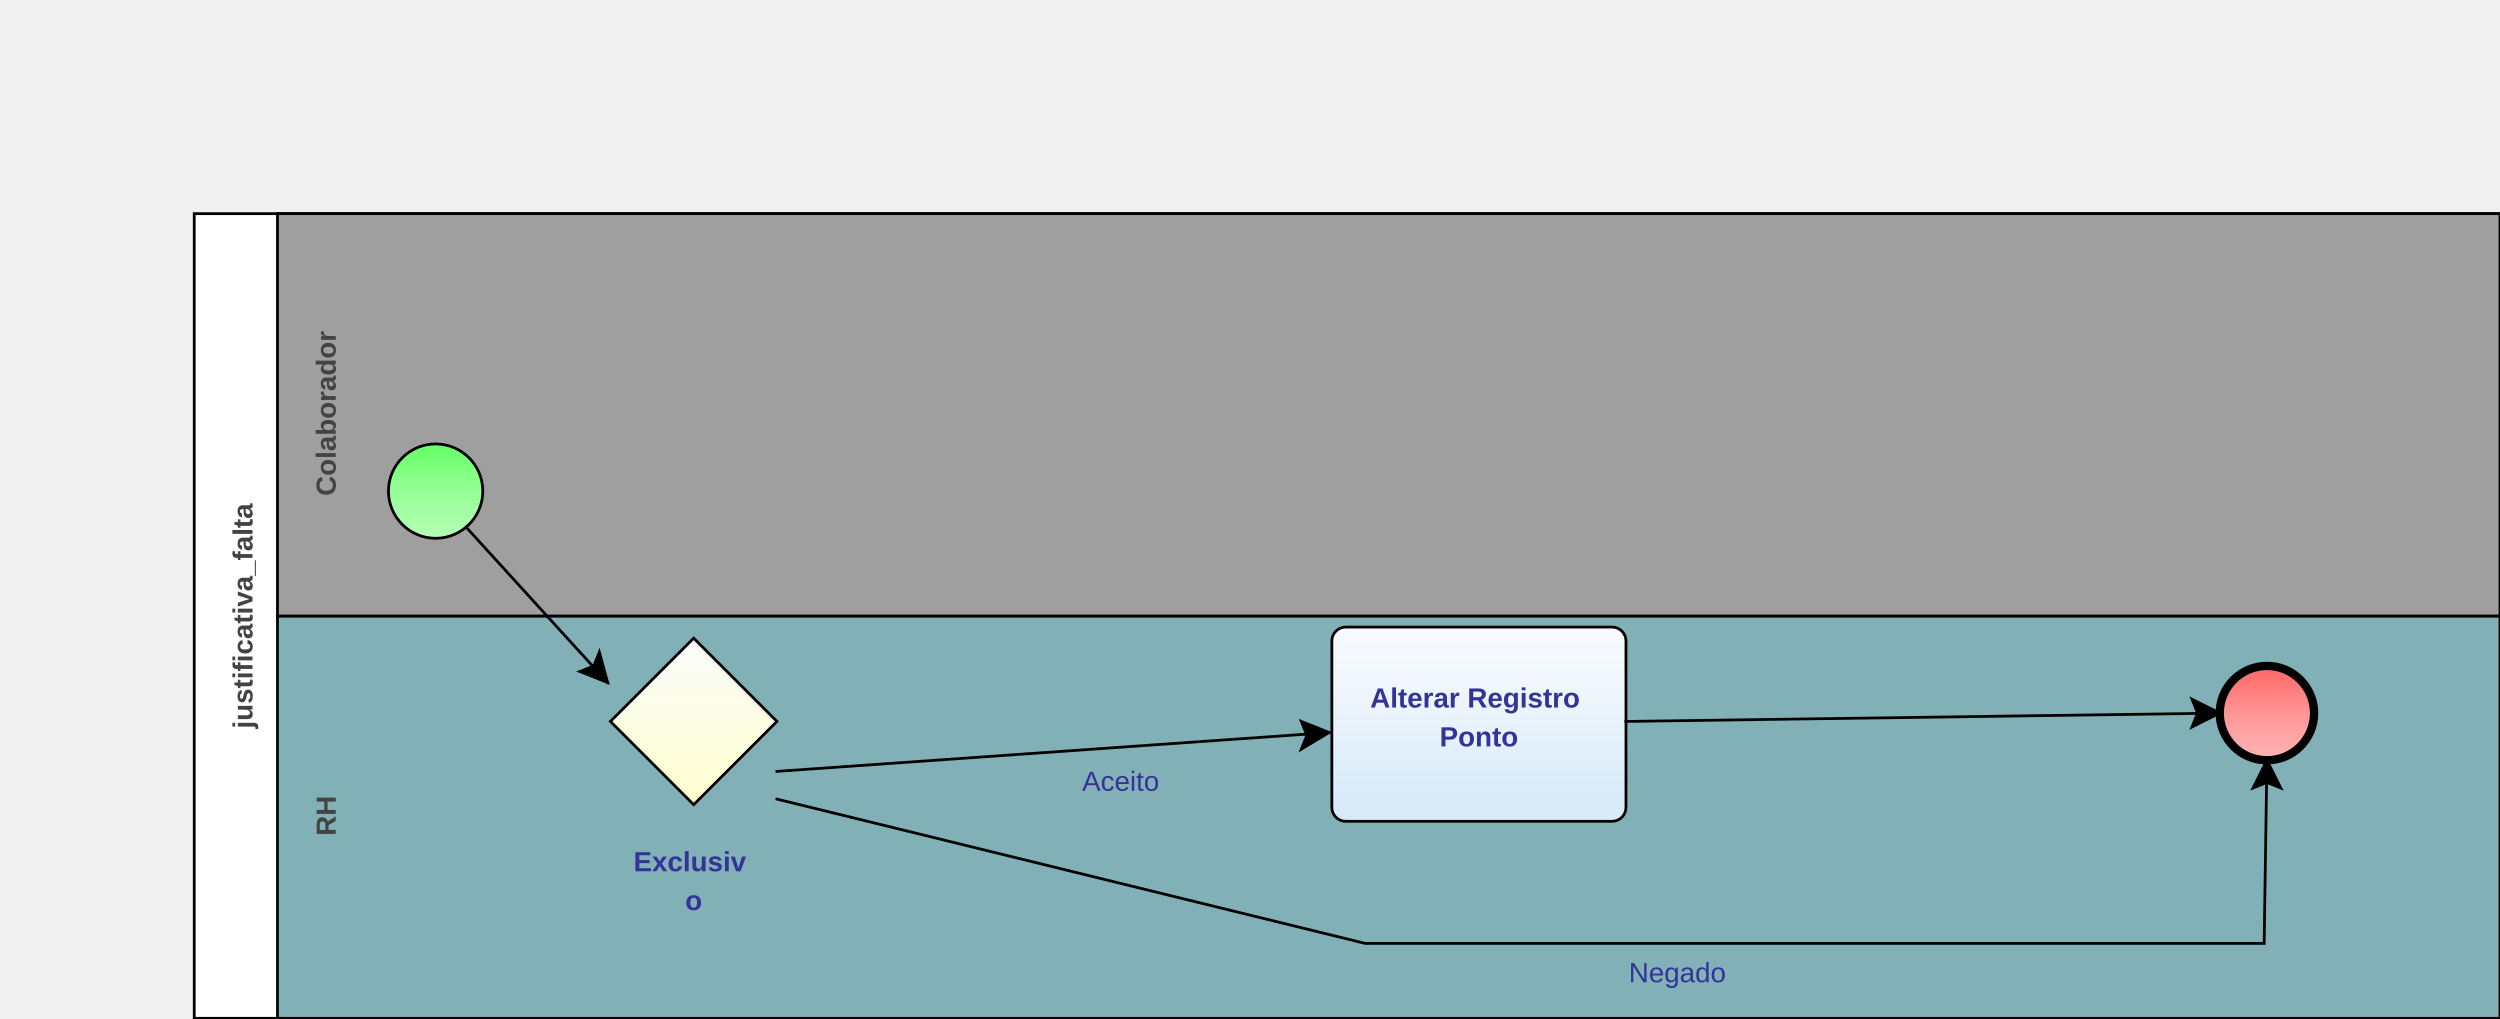
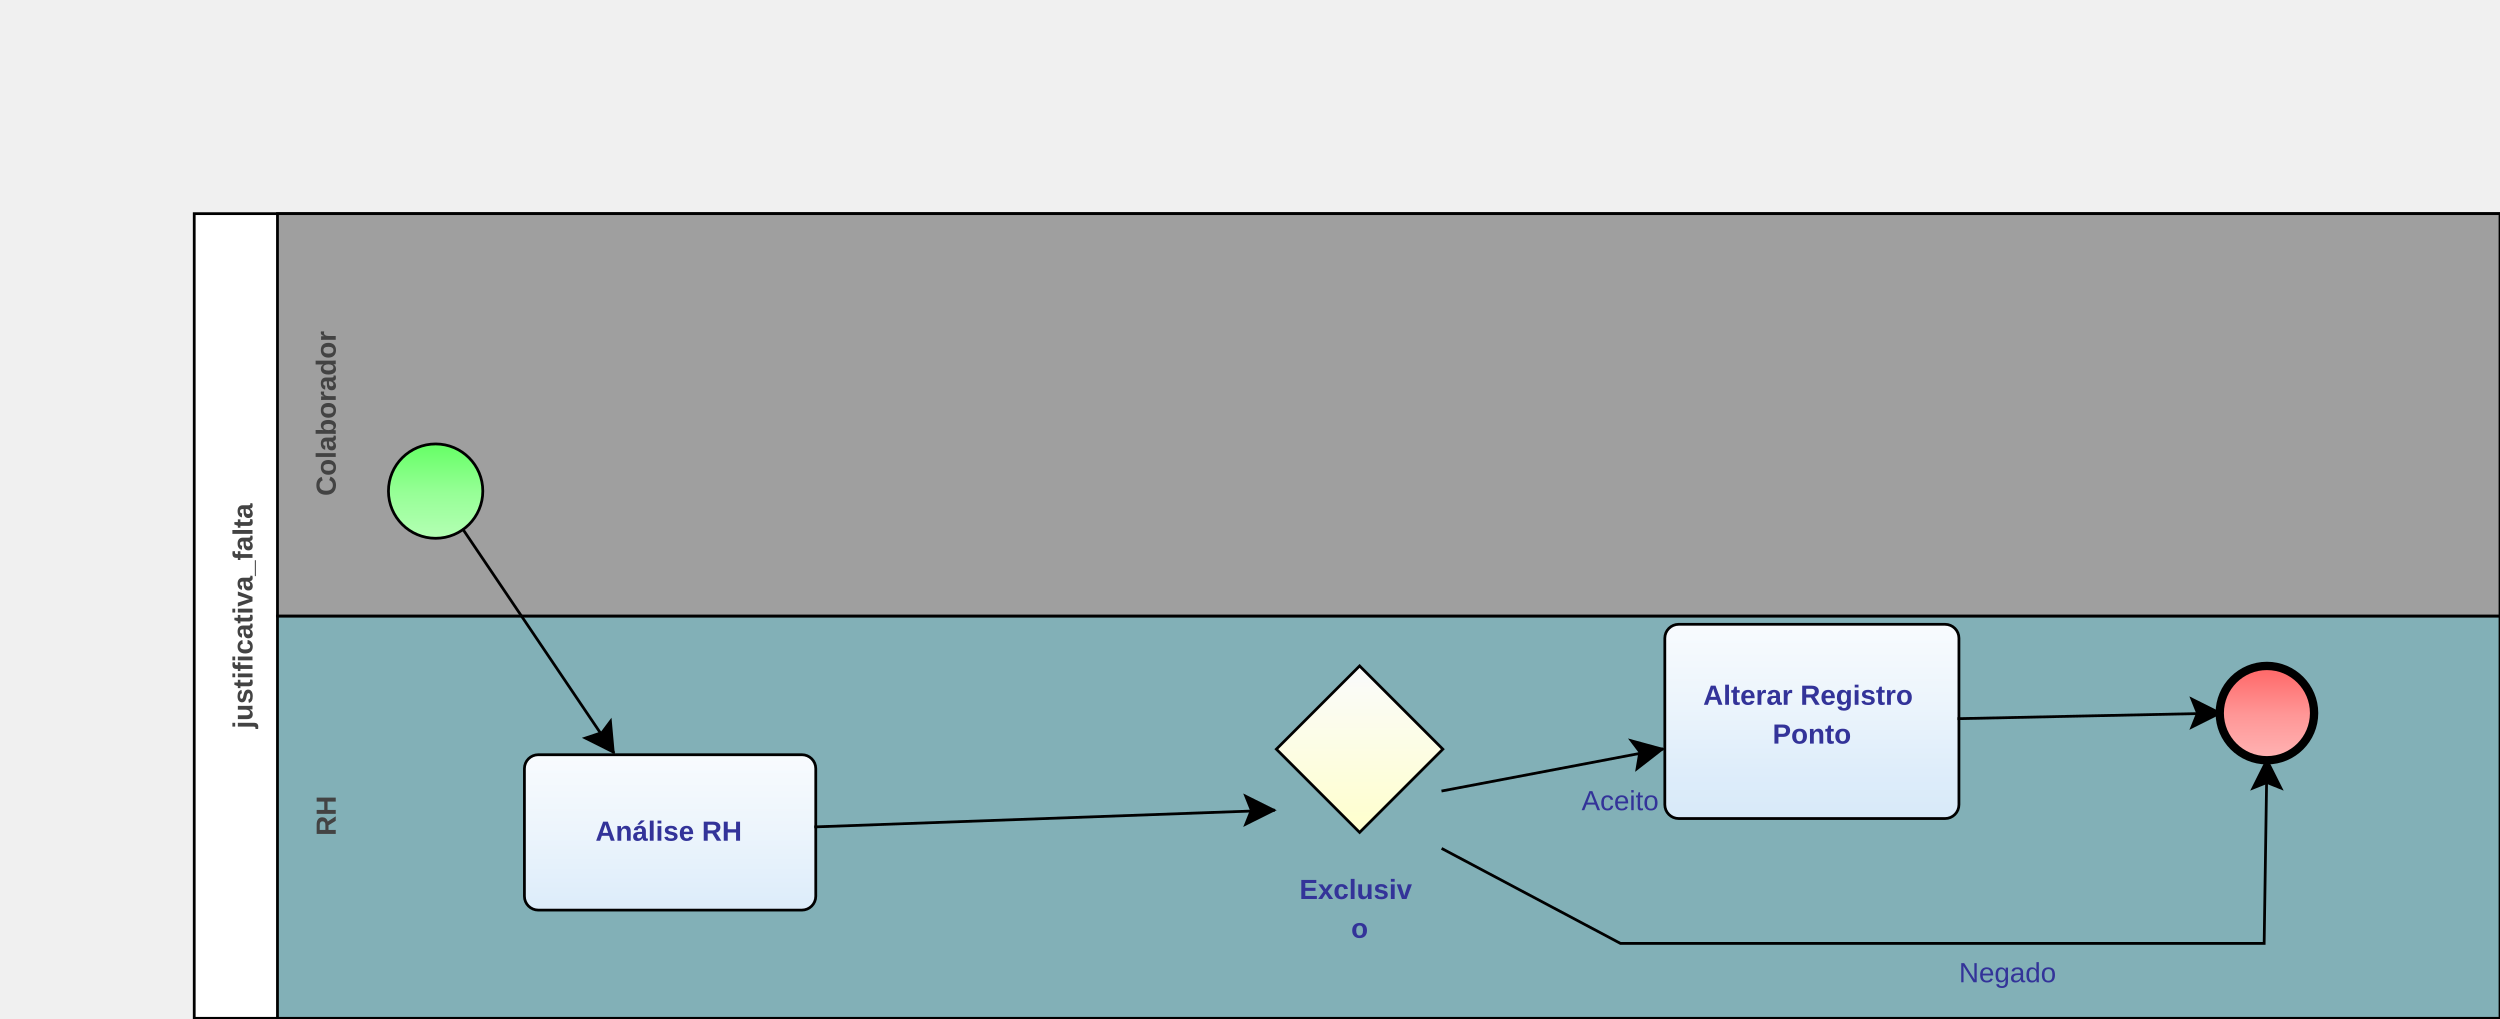
<svg xmlns="http://www.w3.org/2000/svg" xmlns:xlink="http://www.w3.org/1999/xlink" style="stroke-dasharray:none; shape-rendering:auto; font-family:'Arial'; text-rendering:auto; fill-opacity:1; color-interpolation:auto; color-rendering:auto; font-size:12; fill:black; stroke:black; image-rendering:auto; stroke-miterlimit:10; stroke-linecap:square; stroke-linejoin:miter; font-style:normal; stroke-width:1; stroke-dashoffset:0; font-weight:normal; stroke-opacity:1;" contentScriptType="text/ecmascript" preserveAspectRatio="xMidYMid meet" zoomAndPan="magnify" version="1.0" contentStyleType="text/css" xml:xlink="http://www.w3.org/1999/xlink" width="901" height="367">
  <rect x="70" y="77" width="831" height="290" ry="0" rx="0" style="stroke:#000000; fill:#FFFFFF" />
  <rect x="100" y="222" width="801" height="145" ry="0" rx="0" style="stroke:#000000; fill:#82B0B7" />
  <g componentSequence="9">
    <text x="-294" y="107" transform="rotate(270)" text-anchor="middle" style="font-weight:bold;font-size:10px;stroke:none; fill:#434343">
      <tspan dy="14" x="-294">RH</tspan>
    </text>
  </g>
  <rect x="100" y="77" width="801" height="145" ry="0" rx="0" style="stroke:#000000; fill:#9F9F9F" />
  <g componentSequence="2">
    <text x="-149" y="107" transform="rotate(270)" text-anchor="middle" style="font-weight:bold;font-size:10px;stroke:none; fill:#434343">
      <tspan dy="14" x="-149">Colaborador</tspan>
    </text>
  </g>
  <g componentSequence="1">
    <text x="-222" y="77" transform="rotate(270)" text-anchor="middle" style="font-weight:bold;font-size:10px;stroke:none; fill:#434343">
      <tspan dy="14" x="-222">justificativa_falta</tspan>
    </text>
  </g>
  <g sequence="4">
-     <ellipse cx="157" cy="177" rx="17" ry="17" stroke-width="1" style="fill:url(#linearGradient66FF6696FF96B6FFB6_393105468);" stroke="336633" />
+     <ellipse cx="157" cy="177" rx="17" ry="17" stroke-width="1" style="fill:url(#linearGradient66FF6696FF96B6FFB6_683281771);" stroke="336633" />
  </g>
  <g sequence="12">
-     <polygon points=" 220 260 250 230 280 260 250 290 220 260" style="fill:url(#linearGradientFAFBFCFFFFCC_430550177);" stroke="000000" />
+     <polygon points=" 460 270 490 240 520 270 490 300 460 270" style="fill:url(#linearGradientFAFBFCFFFFCC_645785100);" stroke="000000" />
  </g>
  <g componentSequence="12">
-     <text x="250" y="300" text-anchor="middle" style="font-weight:bold;font-size:10px;stroke:none; fill:#333399">
-       <tspan dy="14" x="250">Exclusiv</tspan>
-       <tspan dy="14" x="250">o</tspan>
+     <text x="490" y="310" text-anchor="middle" style="font-weight:bold;font-size:10px;stroke:none; fill:#333399">
+       <tspan dy="14" x="490">Exclusiv</tspan>
+       <tspan dy="14" x="490">o</tspan>
    </text>
  </g>
  <g sequence="14">
-     <rect x="480" y="226" width="106" height="70" ry="5" rx="5" style="fill:url(#linearGradientF8FBFEEDF5FCDEEDFAD4E7F8E2E5E9_496384844);" stroke="191970" />
+     <rect x="600" y="225" width="106" height="70" ry="5" rx="5" style="fill:url(#linearGradientF8FBFEEDF5FCDEEDFAD4E7F8E2E5E9_574776859);" stroke="191970" />
  </g>
  <g componentSequence="14">
-     <text x="533" y="241" text-anchor="middle" style="font-weight:bold;font-size:10px;stroke:none; fill:#333399">
-       <tspan dy="14" x="533">Alterar Registro</tspan>
-       <tspan dy="14" x="533">Ponto</tspan>
+     <text x="653" y="240" text-anchor="middle" style="font-weight:bold;font-size:10px;stroke:none; fill:#333399">
+       <tspan dy="14" x="653">Alterar Registro</tspan>
+       <tspan dy="14" x="653">Ponto</tspan>
    </text>
  </g>
  <g sequence="16">
-     <ellipse cx="817" cy="257" rx="17" ry="17" stroke-width="3" style="fill:url(#linearGradientFF6666FF9696FFB6B6_1486136986);" stroke="993333" />
+     <ellipse cx="817" cy="257" rx="17" ry="17" stroke-width="3" style="fill:url(#linearGradientFF6666FF9696FFB6B6_1732308023);" stroke="993333" />
+   </g>
+   <g sequence="19">
+     <rect x="189" y="272" width="105" height="56" ry="5" rx="5" style="fill:url(#linearGradientF8FBFEEDF5FCDEEDFAD4E7F8E2E5E9_535389409);" stroke="191970" />
+   </g>
+   <g componentSequence="19">
+     <text x="241" y="289" text-anchor="middle" style="font-weight:bold;font-size:10px;stroke:none; fill:#333399">
+       <tspan dy="14" x="241">Análise RH</tspan>
+     </text>
+   </g>
+   <g componentSequence="20">
+     <text x="205" y="233" style="font-size:10px;font-weight:none;stroke:none; fill:#333399" text-anchor="left" />
  </g>
  <g componentSequence="15">
-     <text x="390" y="271" style="font-size:10px;font-weight:none;stroke:none; fill:#333399" text-anchor="left">
-       <tspan dy="14" x="390">Aceito</tspan>
+     <text x="570" y="278" style="font-size:10px;font-weight:none;stroke:none; fill:#333399" text-anchor="left">
+       <tspan dy="14" x="570">Aceito</tspan>
    </text>
  </g>
-   <g componentSequence="19">
-     <text x="206" y="221" style="font-size:10px;font-weight:none;stroke:none; fill:#333399" text-anchor="left" />
+   <g componentSequence="21">
+     <text x="387" y="295" style="font-size:10px;font-weight:none;stroke:none; fill:#333399" text-anchor="left" />
  </g>
  <g componentSequence="17">
-     <text x="703" y="259" style="font-size:10px;font-weight:none;stroke:none; fill:#333399" text-anchor="left" />
+     <text x="763" y="258" style="font-size:10px;font-weight:none;stroke:none; fill:#333399" text-anchor="left" />
  </g>
  <g componentSequence="18">
-     <text x="587" y="340" style="font-size:10px;font-weight:none;stroke:none; fill:#333399" text-anchor="left">
-       <tspan dy="14" x="587">Negado</tspan>
+     <text x="706" y="340" style="font-size:10px;font-weight:none;stroke:none; fill:#333399" text-anchor="left">
+       <tspan dy="14" x="706">Negado</tspan>
    </text>
  </g>
-   <path style="fill:none; stroke:#000000;stroke-width:1" d="M280.0 278.0 L479.0 264.0" />
-   <polygon style="fill:#000000; stroke:#000000;" points=" 469 260 479 264 469 270 471 265" />
-   <path style="fill:none; stroke:#000000;stroke-width:1" d="M280.0 288.0 L492.0 340.0 L816.0 340.0 L817.0 274.0" />
+   <path style="fill:none; stroke:#000000;stroke-width:1" d="M520.0 285.0 L599.0 270.0" />
+   <polygon style="fill:#000000; stroke:#000000;" points=" 588 267 599 270 590 277 591 271" />
+   <path style="fill:none; stroke:#000000;stroke-width:1" d="M520.0 306.0 L584.0 340.0 L816.0 340.0 L817.0 274.0" />
  <polygon style="fill:#000000; stroke:#000000;" points=" 812 284 817 274 822 284 817 282" />
-   <path style="fill:none; stroke:#000000;stroke-width:1" d="M586.0 260.0 L800.0 257.0" />
+   <path style="fill:none; stroke:#000000;stroke-width:1" d="M706.0 259.0 L800.0 257.0" />
  <polygon style="fill:#000000; stroke:#000000;" points=" 790 252 800 257 790 262 792 257" />
-   <path style="fill:none; stroke:#000000;stroke-width:1" d="M168.0 190.0 L219.0 246.0" />
-   <polygon style="fill:#000000; stroke:#000000;" points=" 216 235 219 246 209 242 214 240" />
+   <path style="fill:none; stroke:#000000;stroke-width:1" d="M167.0 191.0 L221.0 271.0" />
+   <polygon style="fill:#000000; stroke:#000000;" points=" 220 260 221 271 211 266 217 264" />
+   <path style="fill:none; stroke:#000000;stroke-width:1" d="M294.0 298.0 L459.0 292.0" />
+   <polygon style="fill:#000000; stroke:#000000;" points=" 449 287 459 292 449 297 451 292" />
  <defs>
-     <linearGradient xlink:href="#linearGradient66FF6696FF96B6FFB6" id="linearGradient66FF6696FF96B6FFB6_393105468" x1="0" y1="160.0" x2="0" y2="195.0" gradientUnits="userSpaceOnUse" xlink:type="simple" xlink:actuate="onLoad" xlink:show="other" />
+     <linearGradient xlink:href="#linearGradient66FF6696FF96B6FFB6" id="linearGradient66FF6696FF96B6FFB6_683281771" x1="0" y1="160.0" x2="0" y2="195.0" gradientUnits="userSpaceOnUse" xlink:type="simple" xlink:actuate="onLoad" xlink:show="other" />
    <linearGradient id="linearGradient66FF6696FF96B6FFB6">
      <stop style="stop-color:#66FF66;stop-opacity:1;" offset="0.0" id="stop66FF66" />
      <stop style="stop-color:#96FF96;stop-opacity:1;" offset="0.5" id="stop96FF96" />
      <stop style="stop-color:#B6FFB6;stop-opacity:1;" offset="1.0" id="stopB6FFB6" />
    </linearGradient>
-     <linearGradient xlink:href="#linearGradientFAFBFCFFFFCC" id="linearGradientFAFBFCFFFFCC_430550177" x1="0" y1="230.0" x2="0" y2="290.0" gradientUnits="userSpaceOnUse" xlink:type="simple" xlink:actuate="onLoad" xlink:show="other" />
+     <linearGradient xlink:href="#linearGradientFAFBFCFFFFCC" id="linearGradientFAFBFCFFFFCC_645785100" x1="0" y1="240.0" x2="0" y2="300.0" gradientUnits="userSpaceOnUse" xlink:type="simple" xlink:actuate="onLoad" xlink:show="other" />
    <linearGradient id="linearGradientFAFBFCFFFFCC">
      <stop style="stop-color:#FAFBFC;stop-opacity:1;" offset="0.0" id="stopFAFBFC" />
      <stop style="stop-color:#FFFFCC;stop-opacity:1;" offset="1.0" id="stopFFFFCC" />
    </linearGradient>
-     <linearGradient xlink:href="#linearGradientF8FBFEEDF5FCDEEDFAD4E7F8E2E5E9" id="linearGradientF8FBFEEDF5FCDEEDFAD4E7F8E2E5E9_496384844" x1="0" y1="226.0" x2="0" y2="332.0" gradientUnits="userSpaceOnUse" xlink:type="simple" xlink:actuate="onLoad" xlink:show="other" />
+     <linearGradient xlink:href="#linearGradientF8FBFEEDF5FCDEEDFAD4E7F8E2E5E9" id="linearGradientF8FBFEEDF5FCDEEDFAD4E7F8E2E5E9_574776859" x1="0" y1="225.0" x2="0" y2="331.0" gradientUnits="userSpaceOnUse" xlink:type="simple" xlink:actuate="onLoad" xlink:show="other" />
    <linearGradient id="linearGradientF8FBFEEDF5FCDEEDFAD4E7F8E2E5E9">
      <stop style="stop-color:#F8FBFE;stop-opacity:1;" offset="0.0" id="stopF8FBFE" />
      <stop style="stop-color:#EDF5FC;stop-opacity:1;" offset="0.25" id="stopEDF5FC" />
      <stop style="stop-color:#DEEDFA;stop-opacity:1;" offset="0.5" id="stopDEEDFA" />
      <stop style="stop-color:#D4E7F8;stop-opacity:1;" offset="0.75" id="stopD4E7F8" />
      <stop style="stop-color:#E2E5E9;stop-opacity:1;" offset="1.0" id="stopE2E5E9" />
    </linearGradient>
-     <linearGradient xlink:href="#linearGradientFF6666FF9696FFB6B6" id="linearGradientFF6666FF9696FFB6B6_1486136986" x1="0" y1="240.0" x2="0" y2="275.0" gradientUnits="userSpaceOnUse" xlink:type="simple" xlink:actuate="onLoad" xlink:show="other" />
+     <linearGradient xlink:href="#linearGradientFF6666FF9696FFB6B6" id="linearGradientFF6666FF9696FFB6B6_1732308023" x1="0" y1="240.0" x2="0" y2="275.0" gradientUnits="userSpaceOnUse" xlink:type="simple" xlink:actuate="onLoad" xlink:show="other" />
    <linearGradient id="linearGradientFF6666FF9696FFB6B6">
      <stop style="stop-color:#FF6666;stop-opacity:1;" offset="0.0" id="stopFF6666" />
      <stop style="stop-color:#FF9696;stop-opacity:1;" offset="0.5" id="stopFF9696" />
      <stop style="stop-color:#FFB6B6;stop-opacity:1;" offset="1.0" id="stopFFB6B6" />
    </linearGradient>
+     <linearGradient xlink:href="#linearGradientF8FBFEEDF5FCDEEDFAD4E7F8E2E5E9" id="linearGradientF8FBFEEDF5FCDEEDFAD4E7F8E2E5E9_535389409" x1="0" y1="272.0" x2="0" y2="377.0" gradientUnits="userSpaceOnUse" xlink:type="simple" xlink:actuate="onLoad" xlink:show="other" />
  </defs>
</svg>
